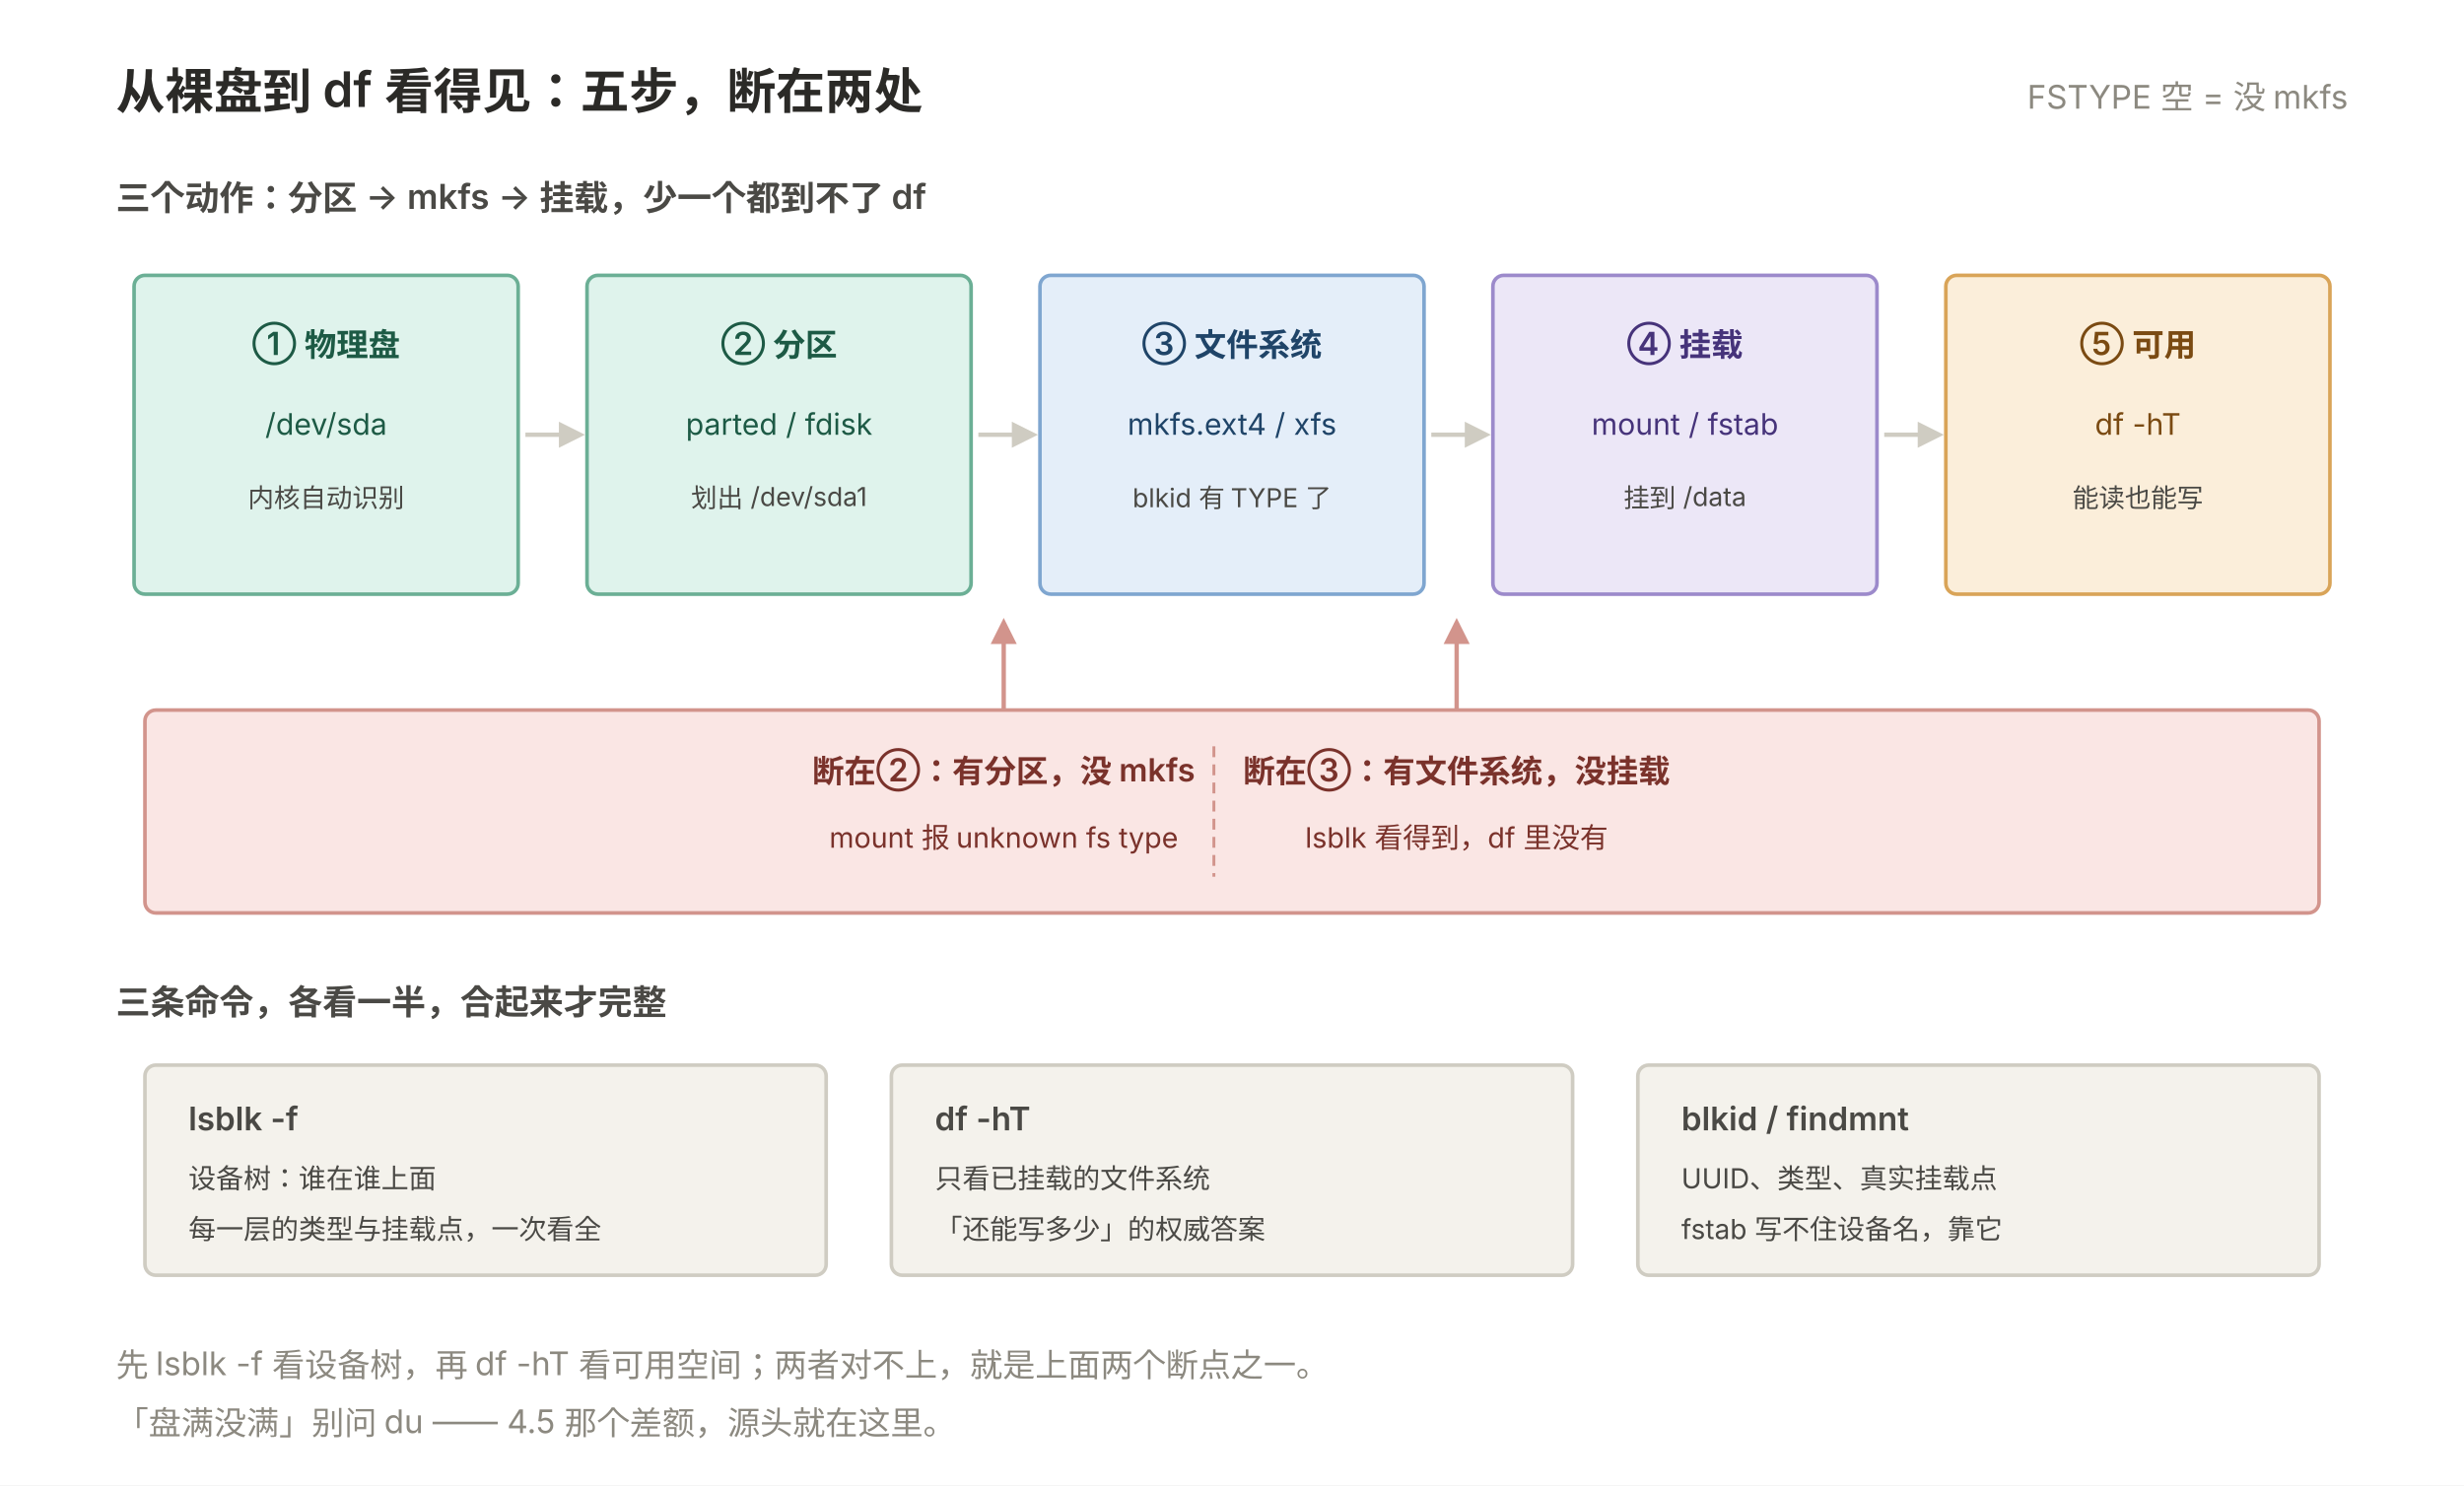
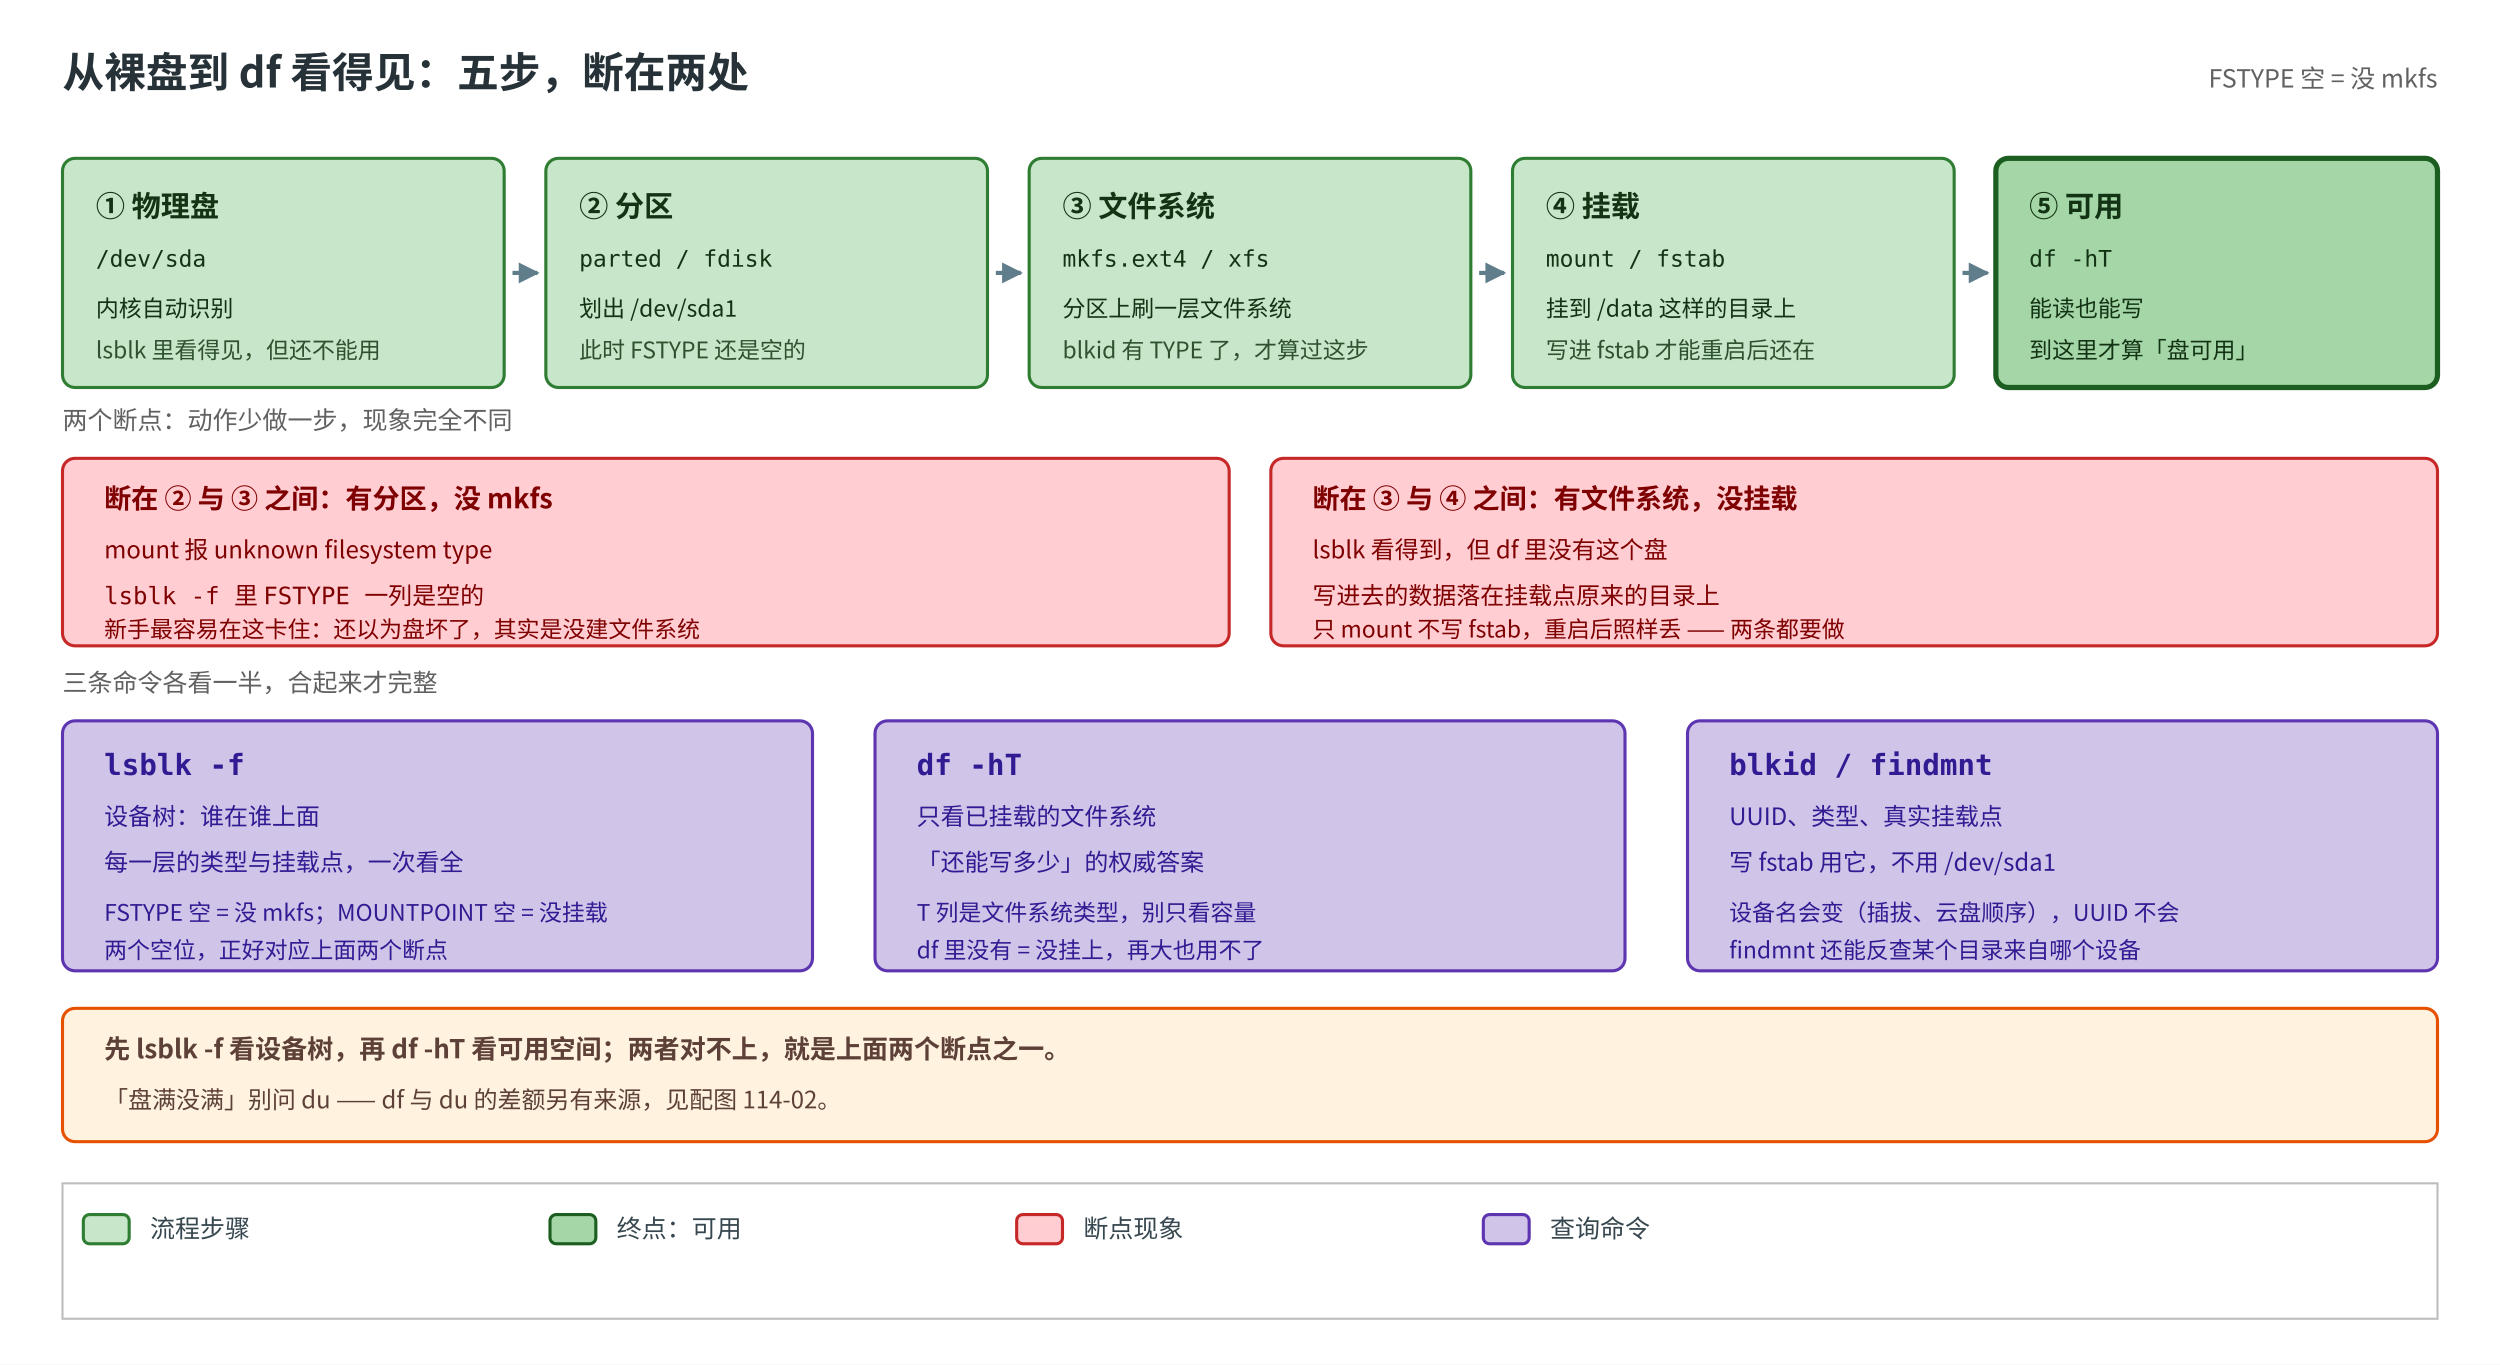
- <svg xmlns="http://www.w3.org/2000/svg" viewBox="0 0 1200 723.53" width="1200" height="723.53" font-family="-apple-system, 'Segoe UI', 'Microsoft YaHei', 'PingFang SC', sans-serif">
-   <g transform="scale(1.764706)">
-     <rect width="680" height="410" fill="#FFFFFF" />
-     <text x="32" y="30" font-size="13.5" font-weight="600" fill="#2B2A27">从裸盘到 df 看得见：五步，断在两处</text>
-     <text x="648" y="30" font-size="9" fill="#8C8980" text-anchor="end">FSTYPE 空 = 没 mkfs</text>
-     <defs>
-       <marker id="a6Gray" viewBox="0 0 10 10" refX="8" refY="5" markerWidth="6" markerHeight="6" orient="auto">
-         <path d="M0,0 L10,5 L0,10 z" fill="#CFCCC2" />
-       </marker>
-       <marker id="a6Red" viewBox="0 0 10 10" refX="8" refY="5" markerWidth="6" markerHeight="6" orient="auto">
-         <path d="M0,0 L10,5 L0,10 z" fill="#D2948C" />
-       </marker>
-     </defs>
-     <text x="32" y="58" font-size="9.5" font-weight="600" fill="#4A4945">三个动作：分区 → mkfs → 挂载，少一个都到不了 df</text>
-     <rect x="37" y="76" width="106" height="88" rx="3" fill="#DFF3EC" stroke="#6BAF95" stroke-width="1" />
-     <text x="90" y="98" font-size="8.8" font-weight="600" fill="#1D5A45" text-anchor="middle">① 物理盘</text>
-     <text x="90" y="120" font-size="8.2" fill="#1D5A45" text-anchor="middle">/dev/sda</text>
-     <text x="90" y="140" font-size="7.2" fill="#4A4945" text-anchor="middle">内核自动识别</text>
-     <rect x="162" y="76" width="106" height="88" rx="3" fill="#DFF3EC" stroke="#6BAF95" stroke-width="1" />
-     <text x="215" y="98" font-size="8.8" font-weight="600" fill="#1D5A45" text-anchor="middle">② 分区</text>
-     <text x="215" y="120" font-size="8.2" fill="#1D5A45" text-anchor="middle">parted / fdisk</text>
-     <text x="215" y="140" font-size="7.2" fill="#4A4945" text-anchor="middle">划出 /dev/sda1</text>
-     <rect x="287" y="76" width="106" height="88" rx="3" fill="#E4EEF9" stroke="#7FA6D0" stroke-width="1" />
-     <text x="340" y="98" font-size="8.8" font-weight="600" fill="#1F4468" text-anchor="middle">③ 文件系统</text>
-     <text x="340" y="120" font-size="8.2" fill="#1F4468" text-anchor="middle">mkfs.ext4 / xfs</text>
-     <text x="340" y="140" font-size="7.2" fill="#4A4945" text-anchor="middle">blkid 有 TYPE 了</text>
-     <rect x="412" y="76" width="106" height="88" rx="3" fill="#ECE7F7" stroke="#9C8ACB" stroke-width="1" />
-     <text x="465" y="98" font-size="8.8" font-weight="600" fill="#46337A" text-anchor="middle">④ 挂载</text>
-     <text x="465" y="120" font-size="8.2" fill="#46337A" text-anchor="middle">mount / fstab</text>
-     <text x="465" y="140" font-size="7.2" fill="#4A4945" text-anchor="middle">挂到 /data</text>
-     <rect x="537" y="76" width="106" height="88" rx="3" fill="#FBEEDA" stroke="#D9A458" stroke-width="1" />
-     <text x="590" y="98" font-size="8.8" font-weight="600" fill="#7A4A12" text-anchor="middle">⑤ 可用</text>
-     <text x="590" y="120" font-size="8.2" fill="#7A4A12" text-anchor="middle">df -hT</text>
-     <text x="590" y="140" font-size="7.2" fill="#4A4945" text-anchor="middle">能读也能写</text>
-     <line x1="145" y1="120" x2="160" y2="120" stroke="#CFCCC2" stroke-width="1.2" marker-end="url(#a6Gray)" />
-     <line x1="270" y1="120" x2="285" y2="120" stroke="#CFCCC2" stroke-width="1.2" marker-end="url(#a6Gray)" />
-     <line x1="395" y1="120" x2="410" y2="120" stroke="#CFCCC2" stroke-width="1.2" marker-end="url(#a6Gray)" />
-     <line x1="520" y1="120" x2="535" y2="120" stroke="#CFCCC2" stroke-width="1.2" marker-end="url(#a6Gray)" />
-     <line x1="277" y1="196" x2="277" y2="172" stroke="#D2948C" stroke-width="1.2" marker-end="url(#a6Red)" />
-     <line x1="402" y1="196" x2="402" y2="172" stroke="#D2948C" stroke-width="1.2" marker-end="url(#a6Red)" />
-     <rect x="40" y="196" width="600" height="56" rx="3" fill="#FAE6E4" stroke="#D2948C" stroke-width="1" />
-     <line x1="335" y1="206" x2="335" y2="242" stroke="#D2948C" stroke-width="0.8" stroke-dasharray="3 2" />
-     <text x="277" y="216" font-size="8.8" font-weight="600" fill="#7A322B" text-anchor="middle">断在②：有分区，没 mkfs</text>
-     <text x="277" y="234" font-size="7.8" fill="#7A322B" text-anchor="middle">mount 报 unknown fs type</text>
-     <text x="402" y="216" font-size="8.8" font-weight="600" fill="#7A322B" text-anchor="middle">断在③：有文件系统，没挂载</text>
-     <text x="402" y="234" font-size="7.8" fill="#7A322B" text-anchor="middle">lsblk 看得到，df 里没有</text>
-     <text x="32" y="280" font-size="9.5" font-weight="600" fill="#4A4945">三条命令，各看一半，合起来才完整</text>
-     <rect x="40" y="294" width="188" height="58" rx="3" fill="#F4F2EC" stroke="#CFCCC2" stroke-width="1" />
-     <text x="52" y="312" font-size="9" font-weight="600" fill="#4A4945">lsblk -f</text>
-     <text x="52" y="328" font-size="7.6" fill="#4A4945">设备树：谁在谁上面</text>
-     <text x="52" y="342" font-size="7.6" fill="#4A4945">每一层的类型与挂载点，一次看全</text>
-     <rect x="246" y="294" width="188" height="58" rx="3" fill="#F4F2EC" stroke="#CFCCC2" stroke-width="1" />
-     <text x="258" y="312" font-size="9" font-weight="600" fill="#4A4945">df -hT</text>
-     <text x="258" y="328" font-size="7.6" fill="#4A4945">只看已挂载的文件系统</text>
-     <text x="258" y="342" font-size="7.6" fill="#4A4945">「还能写多少」的权威答案</text>
-     <rect x="452" y="294" width="188" height="58" rx="3" fill="#F4F2EC" stroke="#CFCCC2" stroke-width="1" />
-     <text x="464" y="312" font-size="9" font-weight="600" fill="#4A4945">blkid / findmnt</text>
-     <text x="464" y="328" font-size="7.6" fill="#4A4945">UUID、类型、真实挂载点</text>
-     <text x="464" y="342" font-size="7.6" fill="#4A4945">fstab 写不住设备名，靠它</text>
-     <text x="32" y="380" font-size="9" fill="#8C8980">先 lsblk -f 看设备树，再 df -hT 看可用空间；两者对不上，就是上面两个断点之一。</text>
-     <text x="32" y="396" font-size="9" fill="#8C8980">「盘满没满」别问 du —— 4.5 那个差额，源头就在这里。</text>
-   </g>
+ <svg xmlns="http://www.w3.org/2000/svg" viewBox="0 0 1200 655" font-family="'Microsoft YaHei','PingFang SC','Noto Sans CJK SC',sans-serif">
+   <rect x="0" y="0" width="1200" height="655" fill="#ffffff" />
+   <defs>
+     <marker id="arrow" viewBox="0 0 10 10" refX="9" refY="5" markerWidth="10" markerHeight="10" markerUnits="userSpaceOnUse" orient="auto-start-reverse">
+       <path d="M 0 0 L 10 5 L 0 10 z" fill="#607d8b" />
+     </marker>
+     <marker id="arrowRed" viewBox="0 0 10 10" refX="9" refY="5" markerWidth="10" markerHeight="10" markerUnits="userSpaceOnUse" orient="auto-start-reverse">
+       <path d="M 0 0 L 10 5 L 0 10 z" fill="#c62828" />
+     </marker>
+   </defs>
+   <text x="30" y="42" font-size="20" font-weight="bold" fill="#263238">从裸盘到 df 看得见：五步，断在两处</text>
+   <text x="1170" y="42" font-size="12" fill="#616161" text-anchor="end">FSTYPE 空 = 没 mkfs</text>
+   <rect x="30" y="76" width="212" height="110" rx="6" fill="#c8e6c9" stroke="#2e7d32" stroke-width="1.5" />
+   <text x="46" y="104" font-size="14" font-weight="bold" fill="#123314">① 物理盘</text>
+   <text x="46" y="128" font-size="11" fill="#123314" font-family="ui-monospace,Menlo,Consolas,monospace">/dev/sda</text>
+   <text x="46" y="152" font-size="11" fill="#123314">内核自动识别</text>
+   <text x="46" y="172" font-size="11" fill="#2e5230">lsblk 里看得见，但还不能用</text>
+   <line x1="246" y1="131" x2="258" y2="131" stroke="#607d8b" stroke-width="2" marker-end="url(#arrow)" />
+   <rect x="262" y="76" width="212" height="110" rx="6" fill="#c8e6c9" stroke="#2e7d32" stroke-width="1.5" />
+   <text x="278" y="104" font-size="14" font-weight="bold" fill="#123314">② 分区</text>
+   <text x="278" y="128" font-size="11" fill="#123314" font-family="ui-monospace,Menlo,Consolas,monospace">parted / fdisk</text>
+   <text x="278" y="152" font-size="11" fill="#123314">划出 /dev/sda1</text>
+   <text x="278" y="172" font-size="11" fill="#2e5230">此时 FSTYPE 还是空的</text>
+   <line x1="478" y1="131" x2="490" y2="131" stroke="#607d8b" stroke-width="2" marker-end="url(#arrow)" />
+   <rect x="494" y="76" width="212" height="110" rx="6" fill="#c8e6c9" stroke="#2e7d32" stroke-width="1.5" />
+   <text x="510" y="104" font-size="14" font-weight="bold" fill="#123314">③ 文件系统</text>
+   <text x="510" y="128" font-size="11" fill="#123314" font-family="ui-monospace,Menlo,Consolas,monospace">mkfs.ext4 / xfs</text>
+   <text x="510" y="152" font-size="11" fill="#123314">分区上刷一层文件系统</text>
+   <text x="510" y="172" font-size="11" fill="#2e5230">blkid 有 TYPE 了，才算过这步</text>
+   <line x1="710" y1="131" x2="722" y2="131" stroke="#607d8b" stroke-width="2" marker-end="url(#arrow)" />
+   <rect x="726" y="76" width="212" height="110" rx="6" fill="#c8e6c9" stroke="#2e7d32" stroke-width="1.5" />
+   <text x="742" y="104" font-size="14" font-weight="bold" fill="#123314">④ 挂载</text>
+   <text x="742" y="128" font-size="11" fill="#123314" font-family="ui-monospace,Menlo,Consolas,monospace">mount / fstab</text>
+   <text x="742" y="152" font-size="11" fill="#123314">挂到 /data 这样的目录上</text>
+   <text x="742" y="172" font-size="11" fill="#2e5230">写进 fstab 才能重启后还在</text>
+   <line x1="942" y1="131" x2="954" y2="131" stroke="#607d8b" stroke-width="2" marker-end="url(#arrow)" />
+   <rect x="958" y="76" width="212" height="110" rx="6" fill="#a5d6a7" stroke="#1b5e20" stroke-width="2.5" />
+   <text x="974" y="104" font-size="14" font-weight="bold" fill="#123314">⑤ 可用</text>
+   <text x="974" y="128" font-size="11" fill="#123314" font-family="ui-monospace,Menlo,Consolas,monospace">df -hT</text>
+   <text x="974" y="152" font-size="11" fill="#123314">能读也能写</text>
+   <text x="974" y="172" font-size="11" fill="#123314">到这里才算「盘可用」</text>
+   <text x="30" y="206" font-size="12" fill="#616161">两个断点：动作少做一步，现象完全不同</text>
+   <rect x="30" y="220" width="560" height="90" rx="6" fill="#ffcdd2" stroke="#c62828" stroke-width="1.5" />
+   <text x="50" y="244" font-size="13" font-weight="bold" fill="#7f0000">断在 ② 与 ③ 之间：有分区，没 mkfs</text>
+   <text x="50" y="268" font-size="11.5" fill="#7f0000">mount 报 unknown filesystem type</text>
+   <text x="50" y="290" font-size="11.5" fill="#7f0000" font-family="ui-monospace,Menlo,Consolas,monospace">lsblk -f 里 FSTYPE 一列是空的</text>
+   <text x="50" y="306" font-size="11" fill="#7f0000">新手最容易在这卡住：还以为盘坏了，其实是没建文件系统</text>
+   <rect x="610" y="220" width="560" height="90" rx="6" fill="#ffcdd2" stroke="#c62828" stroke-width="1.5" />
+   <text x="630" y="244" font-size="13" font-weight="bold" fill="#7f0000">断在 ③ 与 ④ 之间：有文件系统，没挂载</text>
+   <text x="630" y="268" font-size="11.5" fill="#7f0000">lsblk 看得到，但 df 里没有这个盘</text>
+   <text x="630" y="290" font-size="11.5" fill="#7f0000">写进去的数据落在挂载点原来的目录上</text>
+   <text x="630" y="306" font-size="11" fill="#7f0000">只 mount 不写 fstab，重启后照样丢 —— 两条都要做</text>
+   <text x="30" y="332" font-size="12" fill="#616161">三条命令各看一半，合起来才完整</text>
+   <rect x="30" y="346" width="360" height="120" rx="6" fill="#d1c4e9" stroke="#5e35b1" stroke-width="1.5" />
+   <text x="50" y="372" font-size="14" font-weight="bold" fill="#311b92" font-family="ui-monospace,Menlo,Consolas,monospace">lsblk -f</text>
+   <text x="50" y="396" font-size="11.5" fill="#311b92">设备树：谁在谁上面</text>
+   <text x="50" y="418" font-size="11.5" fill="#311b92">每一层的类型与挂载点，一次看全</text>
+   <text x="50" y="442" font-size="11" fill="#311b92">FSTYPE 空 = 没 mkfs；MOUNTPOINT 空 = 没挂载</text>
+   <text x="50" y="460" font-size="11" fill="#311b92">两个空位，正好对应上面两个断点</text>
+   <rect x="420" y="346" width="360" height="120" rx="6" fill="#d1c4e9" stroke="#5e35b1" stroke-width="1.5" />
+   <text x="440" y="372" font-size="14" font-weight="bold" fill="#311b92" font-family="ui-monospace,Menlo,Consolas,monospace">df -hT</text>
+   <text x="440" y="396" font-size="11.5" fill="#311b92">只看已挂载的文件系统</text>
+   <text x="440" y="418" font-size="11.5" fill="#311b92">「还能写多少」的权威答案</text>
+   <text x="440" y="442" font-size="11" fill="#311b92">T 列是文件系统类型，别只看容量</text>
+   <text x="440" y="460" font-size="11" fill="#311b92">df 里没有 = 没挂上，再大也用不了</text>
+   <rect x="810" y="346" width="360" height="120" rx="6" fill="#d1c4e9" stroke="#5e35b1" stroke-width="1.5" />
+   <text x="830" y="372" font-size="14" font-weight="bold" fill="#311b92" font-family="ui-monospace,Menlo,Consolas,monospace">blkid / findmnt</text>
+   <text x="830" y="396" font-size="11.5" fill="#311b92">UUID、类型、真实挂载点</text>
+   <text x="830" y="418" font-size="11.5" fill="#311b92">写 fstab 用它，不用 /dev/sda1</text>
+   <text x="830" y="442" font-size="11" fill="#311b92">设备名会变（插拔、云盘顺序），UUID 不会</text>
+   <text x="830" y="460" font-size="11" fill="#311b92">findmnt 还能反查某个目录来自哪个设备</text>
+   <rect x="30" y="484" width="1140" height="64" rx="6" fill="#fff3e0" stroke="#e65100" stroke-width="1.5" />
+   <text x="50" y="508" font-size="12.5" font-weight="bold" fill="#5d4037">先 lsblk -f 看设备树，再 df -hT 看可用空间；两者对不上，就是上面两个断点之一。</text>
+   <text x="50" y="532" font-size="11.5" fill="#5d4037">「盘满没满」别问 du —— df 与 du 的差额另有来源，见配图 114-02。</text>
+   <rect x="30" y="568" width="1140" height="65" fill="#ffffff" stroke="#bdbdbd" stroke-width="1" />
+   <rect x="40" y="583" width="22" height="14" rx="3" fill="#c8e6c9" stroke="#2e7d32" stroke-width="1.5" />
+   <text x="72" y="594" font-size="12" fill="#37474f">流程步骤</text>
+   <rect x="264" y="583" width="22" height="14" rx="3" fill="#a5d6a7" stroke="#1b5e20" stroke-width="1.5" />
+   <text x="296" y="594" font-size="12" fill="#37474f">终点：可用</text>
+   <rect x="488" y="583" width="22" height="14" rx="3" fill="#ffcdd2" stroke="#c62828" stroke-width="1.5" />
+   <text x="520" y="594" font-size="12" fill="#37474f">断点现象</text>
+   <rect x="712" y="583" width="22" height="14" rx="3" fill="#d1c4e9" stroke="#5e35b1" stroke-width="1.5" />
+   <text x="744" y="594" font-size="12" fill="#37474f">查询命令</text>
</svg>
